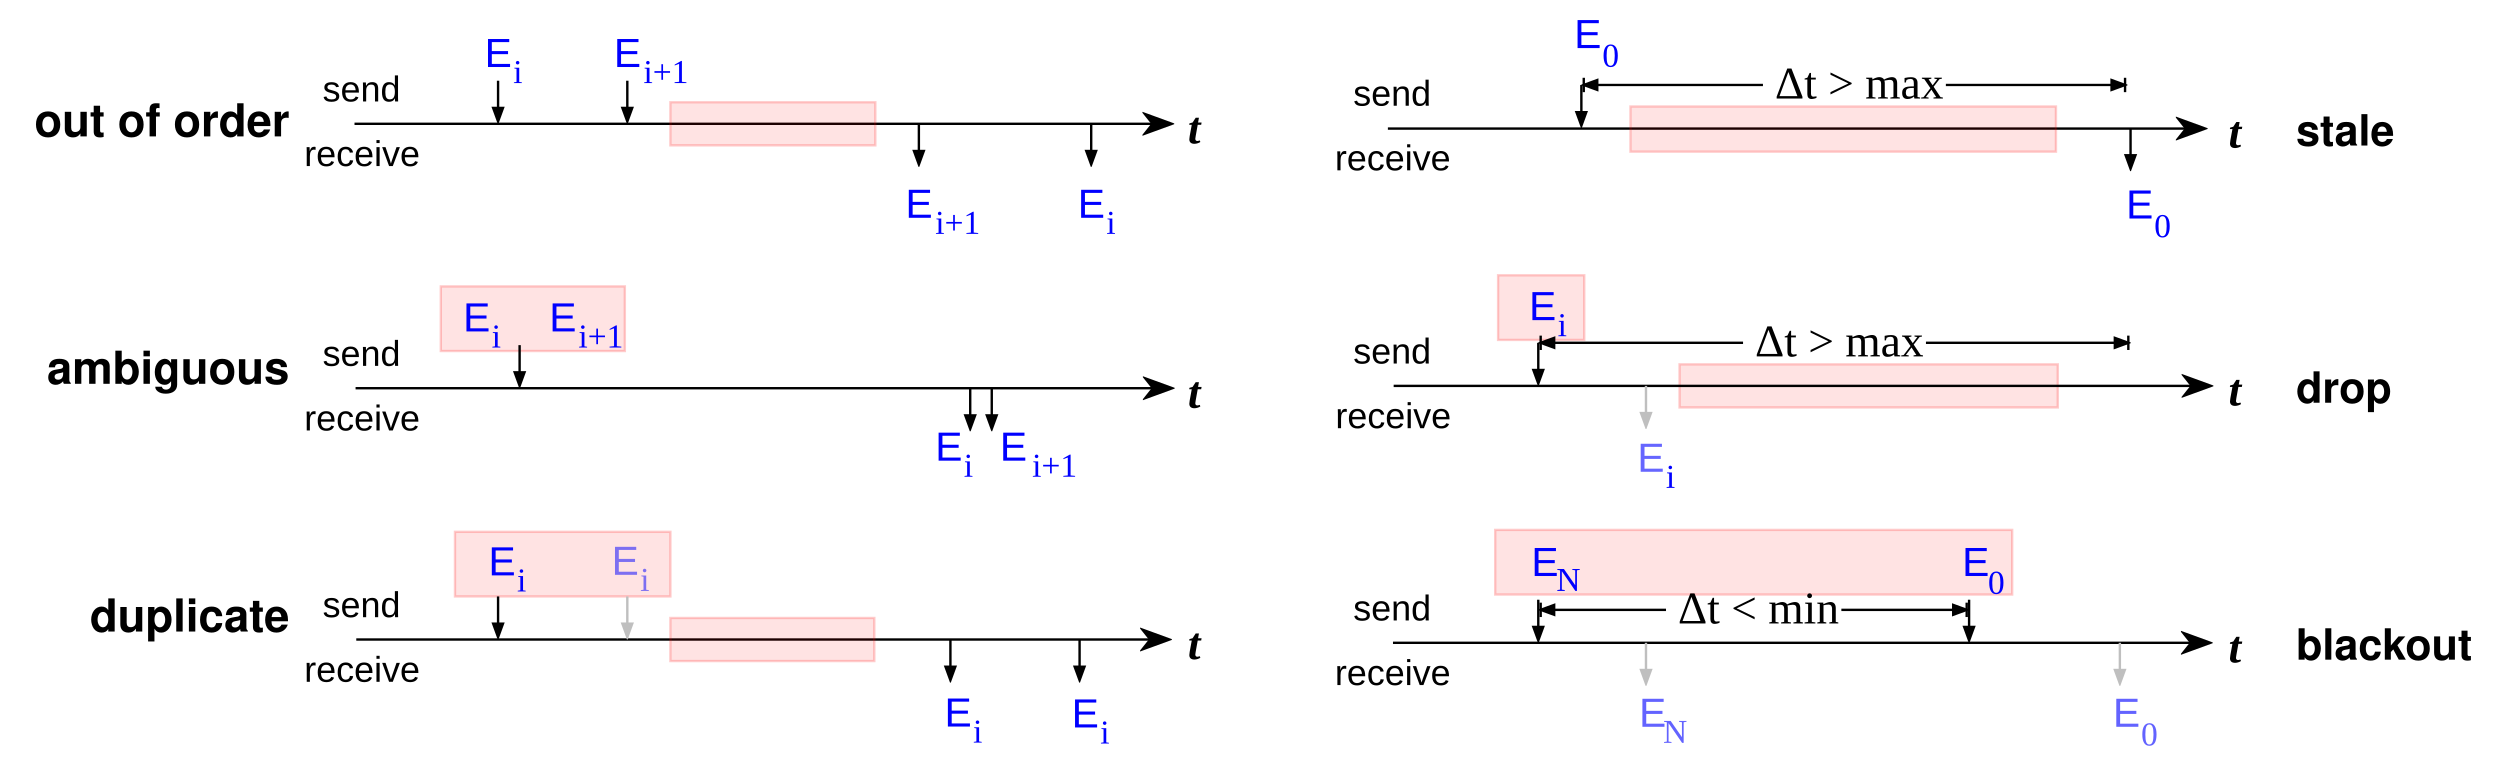
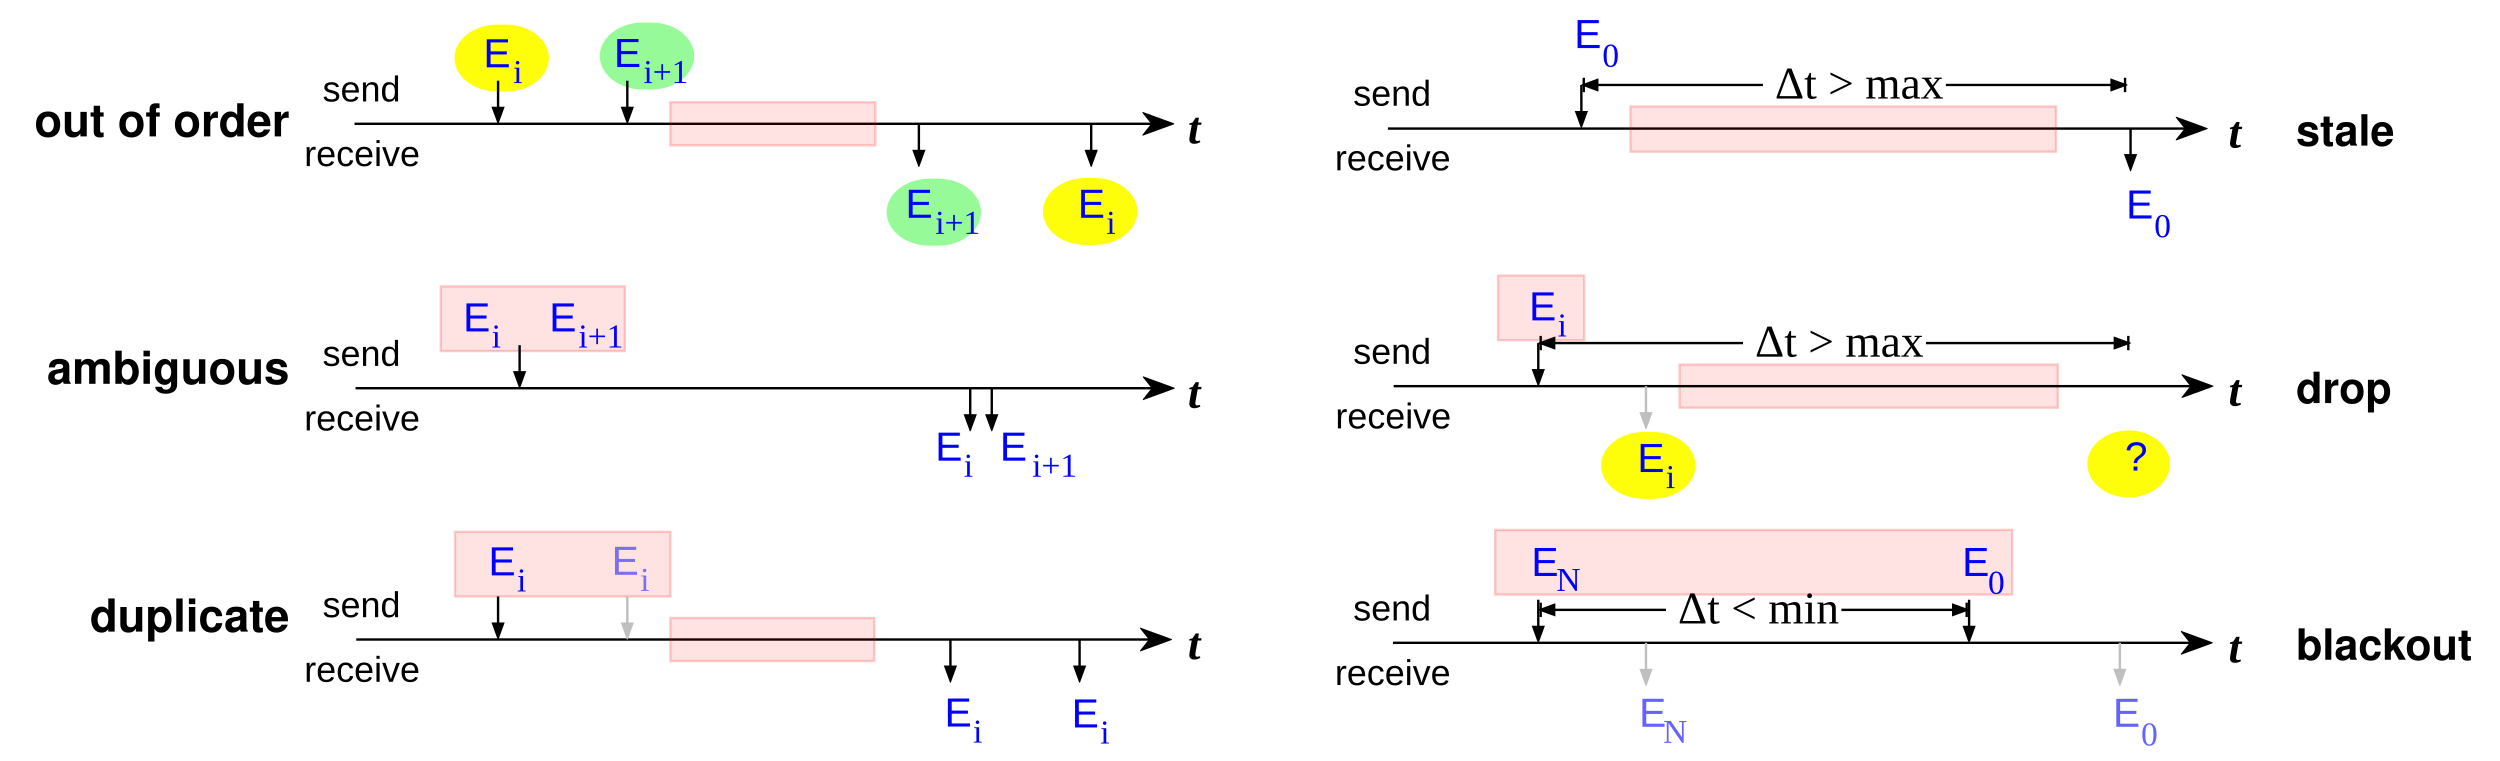
<svg xmlns="http://www.w3.org/2000/svg" width="100%" height="100%" version="1.1" viewBox="-5.395 -102.536 1044.558 317.848" style="background-color:#FFFFFF">
  <defs>
    <clipPath id="clip_0">
      <path d="M -5.395,-102.536 l 1044.558,0 l 0,317.848 l -1044.558,0 z M 731.208,-80.556 l 76.424,0 l 0,27.041 l -76.424,0 z " clip-rule="evenodd" />
    </clipPath>
    <clipPath id="clip_1">
-       <path d="M -5.395,-102.536 l 1044.558,0 l 0,317.848 l -1044.558,0 z M 722.891,27.178 l 76.424,0 l 0,27.041 l -76.424,0 z " clip-rule="evenodd" />
+       <path d="M -5.395,-102.536 l 1044.558,0 l 0,317.848 l -1044.558,0 z M 722.891,27.286 l 76.424,0 l 0,27.041 l -76.424,0 z " clip-rule="evenodd" />
    </clipPath>
    <clipPath id="clip_2">
      <path d="M -5.395,-102.536 l 1044.558,0 l 0,317.848 l -1044.558,0 z M 690.701,138.751 l 73.27,0 l 0,27.041 l -73.27,0 z " clip-rule="evenodd" />
    </clipPath>
  </defs>
  <marker id="marker1" markerUnits="strokeWidth" orient="auto" refX="-7.87" refY="0" markerWidth="13.272" markerHeight="10.23" viewBox="-12.272 -5.115 13.272 10.23">
    <path d="M-11.272 -4.115 L0 0 L-11.272 4.115 L-8 -3.496911E-07 Z " fill="#000000" fill-opacity="1" stroke="#000000" stroke-opacity="1" />
  </marker>
  <marker id="marker2" markerUnits="strokeWidth" orient="auto" refX="-5.086" refY="0" markerWidth="7.636" markerHeight="6.115" viewBox="-6.636 -3.057 7.636 6.115">
    <path d="M-5.636 -2.057 L0 0 L-5.636 2.057 Z " fill="#000000" fill-opacity="1" stroke="#000000" stroke-opacity="1" />
  </marker>
  <marker id="marker3" markerUnits="strokeWidth" orient="auto" refX="-5.086" refY="0" markerWidth="7.636" markerHeight="6.115" viewBox="-6.636 -3.057 7.636 6.115">
    <path d="M-5.636 -2.057 L0 0 L-5.636 2.057 Z " fill="#000000" fill-opacity="1" stroke="#000000" stroke-opacity="1" />
  </marker>
  <marker id="marker4" markerUnits="strokeWidth" orient="auto" refX="5.086" refY="0" markerWidth="7.636" markerHeight="8" viewBox="-1 -4 7.636 8">
    <path d="M5.636 2.057 L0 0 L5.636 -2.057 Z " fill="#000000" fill-opacity="1" stroke="#000000" stroke-opacity="1" />
    <path d="M1.311342E-07 3 L-1.311342E-07 -3" fill="#000000" fill-opacity="1" stroke="#000000" stroke-opacity="1" />
  </marker>
  <marker id="marker5" markerUnits="strokeWidth" orient="auto" refX="-5.086" refY="0" markerWidth="7.636" markerHeight="8" viewBox="-6.636 -4 7.636 8">
    <path d="M-5.636 -2.057 L0 0 L-5.636 2.057 Z " fill="#000000" fill-opacity="1" stroke="#000000" stroke-opacity="1" />
    <path d="M1.311342E-07 -3 L-1.311342E-07 3" fill="#000000" fill-opacity="1" stroke="#000000" stroke-opacity="1" />
  </marker>
  <marker id="marker6" markerUnits="strokeWidth" orient="auto" refX="-7.87" refY="0" markerWidth="13.272" markerHeight="10.23" viewBox="-12.272 -5.115 13.272 10.23">
    <path d="M-11.272 -4.115 L0 0 L-11.272 4.115 L-8 -3.496911E-07 Z " fill="#000000" fill-opacity="1" stroke="#000000" stroke-opacity="1" />
  </marker>
  <marker id="marker7" markerUnits="strokeWidth" orient="auto" refX="-5.086" refY="0" markerWidth="7.636" markerHeight="6.115" viewBox="-6.636 -3.057 7.636 6.115">
    <path d="M-5.636 -2.057 L0 0 L-5.636 2.057 Z " fill="#000000" fill-opacity="1" stroke="#000000" stroke-opacity="1" />
  </marker>
  <marker id="marker8" markerUnits="strokeWidth" orient="auto" refX="-5.086" refY="0" markerWidth="7.636" markerHeight="6.115" viewBox="-6.636 -3.057 7.636 6.115">
    <path d="M-5.636 -2.057 L0 0 L-5.636 2.057 Z " fill="#BFBFBF" fill-opacity="1" stroke="#BFBFBF" stroke-opacity="1" />
  </marker>
  <marker id="marker9" markerUnits="strokeWidth" orient="auto" refX="-5.086" refY="0" markerWidth="7.636" markerHeight="6.115" viewBox="-6.636 -3.057 7.636 6.115">
    <path d="M-5.636 -2.057 L0 0 L-5.636 2.057 Z " fill="#000000" fill-opacity="1" stroke="#000000" stroke-opacity="1" />
  </marker>
  <marker id="marker10" markerUnits="strokeWidth" orient="auto" refX="-5.086" refY="0" markerWidth="7.636" markerHeight="6.115" viewBox="-6.636 -3.057 7.636 6.115">
    <path d="M-5.636 -2.057 L0 0 L-5.636 2.057 Z " fill="#000000" fill-opacity="1" stroke="#000000" stroke-opacity="1" />
  </marker>
  <marker id="marker11" markerUnits="strokeWidth" orient="auto" refX="-7.87" refY="0" markerWidth="13.272" markerHeight="10.23" viewBox="-12.272 -5.115 13.272 10.23">
    <path d="M-11.272 -4.115 L0 0 L-11.272 4.115 L-8 -3.496911E-07 Z " fill="#000000" fill-opacity="1" stroke="#000000" stroke-opacity="1" />
  </marker>
  <marker id="marker12" markerUnits="strokeWidth" orient="auto" refX="-5.086" refY="0" markerWidth="7.636" markerHeight="6.115" viewBox="-6.636 -3.057 7.636 6.115">
    <path d="M-5.636 -2.057 L0 0 L-5.636 2.057 Z " fill="#000000" fill-opacity="1" stroke="#000000" stroke-opacity="1" />
  </marker>
  <marker id="marker13" markerUnits="strokeWidth" orient="auto" refX="-5.086" refY="0" markerWidth="7.636" markerHeight="6.115" viewBox="-6.636 -3.057 7.636 6.115">
    <path d="M-5.636 -2.057 L0 0 L-5.636 2.057 Z " fill="#000000" fill-opacity="1" stroke="#000000" stroke-opacity="1" />
  </marker>
  <marker id="marker14" markerUnits="strokeWidth" orient="auto" refX="-5.086" refY="0" markerWidth="7.636" markerHeight="6.115" viewBox="-6.636 -3.057 7.636 6.115">
    <path d="M-5.636 -2.057 L0 0 L-5.636 2.057 Z " fill="#000000" fill-opacity="1" stroke="#000000" stroke-opacity="1" />
  </marker>
  <marker id="marker15" markerUnits="strokeWidth" orient="auto" refX="-7.87" refY="0" markerWidth="13.272" markerHeight="10.23" viewBox="-12.272 -5.115 13.272 10.23">
    <path d="M-11.272 -4.115 L0 0 L-11.272 4.115 L-8 -3.496911E-07 Z " fill="#000000" fill-opacity="1" stroke="#000000" stroke-opacity="1" />
  </marker>
  <marker id="marker16" markerUnits="strokeWidth" orient="auto" refX="-5.086" refY="0" markerWidth="7.636" markerHeight="6.115" viewBox="-6.636 -3.057 7.636 6.115">
    <path d="M-5.636 -2.057 L0 0 L-5.636 2.057 Z " fill="#000000" fill-opacity="1" stroke="#000000" stroke-opacity="1" />
  </marker>
  <marker id="marker17" markerUnits="strokeWidth" orient="auto" refX="-5.086" refY="0" markerWidth="7.636" markerHeight="6.115" viewBox="-6.636 -3.057 7.636 6.115">
    <path d="M-5.636 -2.057 L0 0 L-5.636 2.057 Z " fill="#000000" fill-opacity="1" stroke="#000000" stroke-opacity="1" />
  </marker>
  <marker id="marker18" markerUnits="strokeWidth" orient="auto" refX="-5.086" refY="0" markerWidth="7.636" markerHeight="6.115" viewBox="-6.636 -3.057 7.636 6.115">
    <path d="M-5.636 -2.057 L0 0 L-5.636 2.057 Z " fill="#000000" fill-opacity="1" stroke="#000000" stroke-opacity="1" />
  </marker>
  <marker id="marker19" markerUnits="strokeWidth" orient="auto" refX="-5.086" refY="0" markerWidth="7.636" markerHeight="6.115" viewBox="-6.636 -3.057 7.636 6.115">
    <path d="M-5.636 -2.057 L0 0 L-5.636 2.057 Z " fill="#000000" fill-opacity="1" stroke="#000000" stroke-opacity="1" />
  </marker>
  <marker id="marker20" markerUnits="strokeWidth" orient="auto" refX="-7.87" refY="0" markerWidth="13.272" markerHeight="10.23" viewBox="-12.272 -5.115 13.272 10.23">
    <path d="M-11.272 -4.115 L0 0 L-11.272 4.115 L-8 -3.496911E-07 Z " fill="#000000" fill-opacity="1" stroke="#000000" stroke-opacity="1" />
  </marker>
  <marker id="marker21" markerUnits="strokeWidth" orient="auto" refX="-5.086" refY="0" markerWidth="7.636" markerHeight="6.115" viewBox="-6.636 -3.057 7.636 6.115">
    <path d="M-5.636 -2.057 L0 0 L-5.636 2.057 Z " fill="#BFBFBF" fill-opacity="1" stroke="#BFBFBF" stroke-opacity="1" />
  </marker>
  <marker id="marker22" markerUnits="strokeWidth" orient="auto" refX="5.086" refY="0" markerWidth="7.636" markerHeight="8" viewBox="-1 -4 7.636 8">
    <path d="M5.636 2.057 L0 0 L5.636 -2.057 Z " fill="#000000" fill-opacity="1" stroke="#000000" stroke-opacity="1" />
    <path d="M1.311342E-07 3 L-1.311342E-07 -3" fill="#000000" fill-opacity="1" stroke="#000000" stroke-opacity="1" />
  </marker>
  <marker id="marker23" markerUnits="strokeWidth" orient="auto" refX="-5.086" refY="0" markerWidth="7.636" markerHeight="8" viewBox="-6.636 -4 7.636 8">
    <path d="M-5.636 -2.057 L0 0 L-5.636 2.057 Z " fill="#000000" fill-opacity="1" stroke="#000000" stroke-opacity="1" />
    <path d="M1.311342E-07 -3 L-1.311342E-07 3" fill="#000000" fill-opacity="1" stroke="#000000" stroke-opacity="1" />
  </marker>
  <marker id="marker24" markerUnits="strokeWidth" orient="auto" refX="-5.086" refY="0" markerWidth="7.636" markerHeight="6.115" viewBox="-6.636 -3.057 7.636 6.115">
    <path d="M-5.636 -2.057 L0 0 L-5.636 2.057 Z " fill="#000000" fill-opacity="1" stroke="#000000" stroke-opacity="1" />
  </marker>
  <marker id="marker25" markerUnits="strokeWidth" orient="auto" refX="-7.87" refY="0" markerWidth="13.272" markerHeight="10.23" viewBox="-12.272 -5.115 13.272 10.23">
    <path d="M-11.272 -4.115 L0 0 L-11.272 4.115 L-8 -3.496911E-07 Z " fill="#000000" fill-opacity="1" stroke="#000000" stroke-opacity="1" />
  </marker>
  <marker id="marker26" markerUnits="strokeWidth" orient="auto" refX="-5.086" refY="0" markerWidth="7.636" markerHeight="6.115" viewBox="-6.636 -3.057 7.636 6.115">
    <path d="M-5.636 -2.057 L0 0 L-5.636 2.057 Z " fill="#BFBFBF" fill-opacity="1" stroke="#BFBFBF" stroke-opacity="1" />
  </marker>
  <marker id="marker27" markerUnits="strokeWidth" orient="auto" refX="5.086" refY="0" markerWidth="7.636" markerHeight="8" viewBox="-1 -4 7.636 8">
    <path d="M5.636 2.057 L0 0 L5.636 -2.057 Z " fill="#000000" fill-opacity="1" stroke="#000000" stroke-opacity="1" />
    <path d="M1.311342E-07 3 L-1.311342E-07 -3" fill="#000000" fill-opacity="1" stroke="#000000" stroke-opacity="1" />
  </marker>
  <marker id="marker28" markerUnits="strokeWidth" orient="auto" refX="-5.086" refY="0" markerWidth="7.636" markerHeight="8" viewBox="-6.636 -4 7.636 8">
    <path d="M-5.636 -2.057 L0 0 L-5.636 2.057 Z " fill="#000000" fill-opacity="1" stroke="#000000" stroke-opacity="1" />
    <path d="M1.311342E-07 -3 L-1.311342E-07 3" fill="#000000" fill-opacity="1" stroke="#000000" stroke-opacity="1" />
  </marker>
  <marker id="marker29" markerUnits="strokeWidth" orient="auto" refX="-5.086" refY="0" markerWidth="7.636" markerHeight="6.115" viewBox="-6.636 -3.057 7.636 6.115">
    <path d="M-5.636 -2.057 L0 0 L-5.636 2.057 Z " fill="#000000" fill-opacity="1" stroke="#000000" stroke-opacity="1" />
  </marker>
  <marker id="marker30" markerUnits="strokeWidth" orient="auto" refX="-5.086" refY="0" markerWidth="7.636" markerHeight="6.115" viewBox="-6.636 -3.057 7.636 6.115">
    <path d="M-5.636 -2.057 L0 0 L-5.636 2.057 Z " fill="#000000" fill-opacity="1" stroke="#000000" stroke-opacity="1" />
  </marker>
  <marker id="marker31" markerUnits="strokeWidth" orient="auto" refX="-5.086" refY="0" markerWidth="7.636" markerHeight="6.115" viewBox="-6.636 -3.057 7.636 6.115">
    <path d="M-5.636 -2.057 L0 0 L-5.636 2.057 Z " fill="#BFBFBF" fill-opacity="1" stroke="#BFBFBF" stroke-opacity="1" />
  </marker>
  <g id="layer1">
+     <rect x="663.582" y="77.933" width="39.443" height="27.989" rx="18" ry="18" opacity="1" fill="#FEFE0A" fill-opacity="1" />
+     <rect x="365.052" y="-27.877" width="39.443" height="27.989" rx="18" ry="18" opacity="1" fill="#95FA97" fill-opacity="1" />
+     <rect x="245.225" y="-93.119" width="39.443" height="27.989" rx="18" ry="18" opacity="1" fill="#95FA97" fill-opacity="1" />
+     <rect x="430.369" y="-28.173" width="39.443" height="27.989" rx="18" ry="18" opacity="1" fill="#FEFE0A" fill-opacity="1" />
+     <rect x="184.494" y="-92.266" width="39.443" height="27.989" rx="18" ry="18" opacity="1" fill="#FEFE0A" fill-opacity="1" />
    <g>
      <text x="652.36" y="-82.447" font-size="17" fill="#0000FF" fill-opacity="1" font-family="Arial" font-weight="normal" font-style="normal">E</text>
      <text x="664.087" y="-74.646" font-size="14" fill="#0000FF" fill-opacity="1" font-family="Times New Roman" font-weight="normal" font-style="normal">0</text>
      <line x1="574.494" y1="-48.815" x2="908.128" y2="-48.815" marker-end="url(#marker1)" opacity="1" stroke="#000000" stroke-opacity="1" stroke-width="1" stroke-linecap="butt" stroke-linejoin="miter" stroke-dasharray="none" />
      <text x="560.021" y="-58.369" font-size="15" fill="#000000" fill-opacity="1" font-family="Arial" font-weight="normal" font-style="normal">send</text>
      <text x="552.346" y="-31.369" font-size="15" fill="#000000" fill-opacity="1" font-family="Arial" font-weight="normal" font-style="normal">receive</text>
      <text x="925.725" y="-40.856" font-size="19" fill="#000000" fill-opacity="1" font-family="Times New Roman" font-weight="bold" font-style="italic">t</text>
      <line x1="655.337" y1="-67.036" x2="655.337" y2="-55.122" marker-end="url(#marker2)" opacity="1" stroke="#000000" stroke-opacity="1" stroke-width="1" stroke-linecap="butt" stroke-linejoin="miter" stroke-dasharray="none" />
      <line x1="884.799" y1="-49.036" x2="884.799" y2="-37.122" marker-end="url(#marker3)" opacity="1" stroke="#000000" stroke-opacity="1" stroke-width="1" stroke-linecap="butt" stroke-linejoin="miter" stroke-dasharray="none" />
      <line x1="661.423" y1="-67.035" x2="877.418" y2="-67.035" marker-start="url(#marker4)" marker-end="url(#marker5)" opacity="1" stroke="#000000" stroke-opacity="1" stroke-width="1" stroke-linecap="butt" stroke-linejoin="miter" stroke-dasharray="none" clip-path="url(#clip_0)" />
      <text x="736.208" y="-61.356" font-size="19" fill="#000000" fill-opacity="1" font-family="Times New Roman" font-weight="normal" font-style="normal">Δt &gt; max</text>
      <rect x="675.853" y="-58.036" width="177.779" height="18.859" opacity="1" stroke="#FF0000" stroke-opacity="0.2" stroke-width="1" stroke-linecap="butt" stroke-linejoin="miter" stroke-dasharray="none" fill="#FF0000" fill-opacity="0.11" />
-       <text x="882.956" y="-11.236" font-size="17" fill="#0000FF" fill-opacity="1" font-family="Arial" font-weight="normal" font-style="normal">E</text>
+       <text x="882.955" y="-11.236" font-size="17" fill="#0000FF" fill-opacity="1" font-family="Arial" font-weight="normal" font-style="normal">E</text>
      <text x="894.683" y="-3.434" font-size="14" fill="#0000FF" fill-opacity="1" font-family="Times New Roman" font-weight="normal" font-style="normal">0</text>
-       <text x="953.961" y="-41.718" font-size="18" fill="#000000" fill-opacity="1" font-family="Helvetica" font-weight="bold" font-style="normal">stale</text>
+       <text x="953.961" y="-41.7" font-size="18" fill="#000000" fill-opacity="1" font-family="Helvetica" font-weight="bold" font-style="normal">stale</text>
    </g>
    <g>
      <rect x="184.71" y="119.669" width="90" height="27" opacity="1" stroke="#FF0000" stroke-opacity="0.2" stroke-width="1" stroke-linecap="butt" stroke-linejoin="miter" stroke-dasharray="none" fill="#FF0000" fill-opacity="0.11" />
      <line x1="143.465" y1="164.669" x2="475.363" y2="164.669" marker-end="url(#marker6)" opacity="1" stroke="#000000" stroke-opacity="1" stroke-width="1" stroke-linecap="butt" stroke-linejoin="miter" stroke-dasharray="none" />
      <text x="129.395" y="155.336" font-size="15" fill="#000000" fill-opacity="1" font-family="Arial" font-weight="normal" font-style="normal">send</text>
      <text x="121.719" y="182.336" font-size="15" fill="#000000" fill-opacity="1" font-family="Arial" font-weight="normal" font-style="normal">receive</text>
      <text x="490.907" y="172.848" font-size="19" fill="#000000" fill-opacity="1" font-family="Times New Roman" font-weight="bold" font-style="italic">t</text>
      <line x1="202.71" y1="146.669" x2="202.71" y2="158.583" marker-end="url(#marker7)" opacity="1" stroke="#000000" stroke-opacity="1" stroke-width="1" stroke-linecap="butt" stroke-linejoin="miter" stroke-dasharray="none" />
      <line x1="256.71" y1="146.669" x2="256.71" y2="158.583" marker-end="url(#marker8)" opacity="1" stroke="#BFBFBF" stroke-opacity="1" stroke-width="1" stroke-linecap="butt" stroke-linejoin="miter" stroke-dasharray="none" />
      <line x1="391.71" y1="164.669" x2="391.71" y2="176.583" marker-end="url(#marker9)" opacity="1" stroke="#000000" stroke-opacity="1" stroke-width="1" stroke-linecap="butt" stroke-linejoin="miter" stroke-dasharray="none" />
      <line x1="445.679" y1="164.669" x2="445.679" y2="176.583" marker-end="url(#marker10)" opacity="1" stroke="#000000" stroke-opacity="1" stroke-width="1" stroke-linecap="butt" stroke-linejoin="miter" stroke-dasharray="none" />
-       <text x="32.158" y="161.339" font-size="19" fill="#000000" fill-opacity="1" font-family="Helvetica" font-weight="bold" font-style="normal">duplicate</text>
+       <text x="32.158" y="161.357" font-size="19" fill="#000000" fill-opacity="1" font-family="Helvetica" font-weight="bold" font-style="normal">duplicate</text>
      <text x="198.707" y="137.871" font-size="17" fill="#0000FF" fill-opacity="1" font-family="Arial" font-weight="normal" font-style="normal">E</text>
      <text x="210.624" y="144.59" font-size="14" fill="#0000FF" fill-opacity="1" font-family="Times New Roman" font-weight="normal" font-style="normal">i</text>
      <text x="250.173" y="137.639" font-size="17" fill="#0000FF" fill-opacity="0.51" font-family="Arial" font-weight="normal" font-style="normal">E</text>
      <text x="262.09" y="144.359" font-size="14" fill="#0000FF" fill-opacity="0.51" font-family="Times New Roman" font-weight="normal" font-style="normal">i</text>
      <text x="389.263" y="201.03" font-size="17" fill="#0000FF" fill-opacity="1" font-family="Arial" font-weight="normal" font-style="normal">E</text>
      <text x="401.18" y="207.75" font-size="14" fill="#0000FF" fill-opacity="1" font-family="Times New Roman" font-weight="normal" font-style="normal">i</text>
      <text x="442.392" y="201.414" font-size="17" fill="#0000FF" fill-opacity="1" font-family="Arial" font-weight="normal" font-style="normal">E</text>
      <text x="454.308" y="208.133" font-size="14" fill="#0000FF" fill-opacity="1" font-family="Times New Roman" font-weight="normal" font-style="normal">i</text>
      <rect x="274.71" y="155.669" width="85.202" height="18" opacity="1" stroke="#FF0000" stroke-opacity="0.2" stroke-width="1" stroke-linecap="butt" stroke-linejoin="miter" stroke-dasharray="none" fill="#FF0000" fill-opacity="0.11" />
    </g>
    <g>
      <rect x="178.787" y="17.131" width="76.891" height="27" opacity="1" stroke="#FF0000" stroke-opacity="0.2" stroke-width="1" stroke-linecap="butt" stroke-linejoin="miter" stroke-dasharray="none" fill="#FF0000" fill-opacity="0.11" />
      <line x1="143.172" y1="59.669" x2="476.534" y2="59.669" marker-end="url(#marker11)" opacity="1" stroke="#000000" stroke-opacity="1" stroke-width="1" stroke-linecap="butt" stroke-linejoin="miter" stroke-dasharray="none" />
      <text x="129.395" y="50.336" font-size="15" fill="#000000" fill-opacity="1" font-family="Arial" font-weight="normal" font-style="normal">send</text>
      <text x="121.719" y="77.335" font-size="15" fill="#000000" fill-opacity="1" font-family="Arial" font-weight="normal" font-style="normal">receive</text>
      <line x1="211.71" y1="41.669" x2="211.71" y2="53.582" marker-end="url(#marker12)" opacity="1" stroke="#000000" stroke-opacity="1" stroke-width="1" stroke-linecap="butt" stroke-linejoin="miter" stroke-dasharray="none" />
-       <text x="14.225" y="57.815" font-size="19" fill="#000000" fill-opacity="1" font-family="Helvetica" font-weight="bold" font-style="normal">ambiguous</text>
+       <text x="14.225" y="57.834" font-size="19" fill="#000000" fill-opacity="1" font-family="Helvetica" font-weight="bold" font-style="normal">ambiguous</text>
      <line x1="399.985" y1="59.669" x2="399.985" y2="71.582" marker-end="url(#marker13)" opacity="1" stroke="#000000" stroke-opacity="1" stroke-width="1" stroke-linecap="butt" stroke-linejoin="miter" stroke-dasharray="none" />
      <text x="490.907" y="67.848" font-size="19" fill="#000000" fill-opacity="1" font-family="Times New Roman" font-weight="bold" font-style="italic">t</text>
      <text x="188.113" y="35.941" font-size="17" fill="#0000FF" fill-opacity="1" font-family="Arial" font-weight="normal" font-style="normal">E</text>
      <text x="200.03" y="42.661" font-size="14" fill="#0000FF" fill-opacity="1" font-family="Times New Roman" font-weight="normal" font-style="normal">i</text>
      <text x="224.113" y="35.941" font-size="17" fill="#0000FF" fill-opacity="1" font-family="Arial" font-weight="normal" font-style="normal">E</text>
      <text x="236.274" y="42.661" font-size="14" fill="#0000FF" fill-opacity="1" font-family="Times New Roman" font-weight="normal" font-style="normal">i+1</text>
      <text x="385.388" y="89.941" font-size="17" fill="#0000FF" fill-opacity="1" font-family="Arial" font-weight="normal" font-style="normal">E</text>
      <text x="397.305" y="96.661" font-size="14" fill="#0000FF" fill-opacity="1" font-family="Times New Roman" font-weight="normal" font-style="normal">i</text>
      <text x="412.388" y="89.941" font-size="17" fill="#0000FF" fill-opacity="1" font-family="Arial" font-weight="normal" font-style="normal">E</text>
      <text x="425.86" y="96.661" font-size="14" fill="#0000FF" fill-opacity="1" font-family="Times New Roman" font-weight="normal" font-style="normal">i+1</text>
      <line x1="408.985" y1="59.669" x2="408.985" y2="71.582" marker-end="url(#marker14)" opacity="1" stroke="#000000" stroke-opacity="1" stroke-width="1" stroke-linecap="butt" stroke-linejoin="miter" stroke-dasharray="none" />
    </g>
-     <g>
-       <line x1="142.727" y1="-50.808" x2="476.347" y2="-50.808" marker-end="url(#marker15)" opacity="1" stroke="#000000" stroke-opacity="1" stroke-width="1" stroke-linecap="butt" stroke-linejoin="miter" stroke-dasharray="none" />
-       <text x="129.395" y="-60.142" font-size="15" fill="#000000" fill-opacity="1" font-family="Arial" font-weight="normal" font-style="normal">send</text>
-       <text x="121.719" y="-33.142" font-size="15" fill="#000000" fill-opacity="1" font-family="Arial" font-weight="normal" font-style="normal">receive</text>
-       <text x="490.907" y="-42.629" font-size="19" fill="#000000" fill-opacity="1" font-family="Times New Roman" font-weight="bold" font-style="italic">t</text>
-       <line x1="202.71" y1="-68.809" x2="202.71" y2="-56.895" marker-end="url(#marker16)" opacity="1" stroke="#000000" stroke-opacity="1" stroke-width="1" stroke-linecap="butt" stroke-linejoin="miter" stroke-dasharray="none" />
-       <line x1="256.71" y1="-68.809" x2="256.71" y2="-56.895" marker-end="url(#marker17)" opacity="1" stroke="#000000" stroke-opacity="1" stroke-width="1" stroke-linecap="butt" stroke-linejoin="miter" stroke-dasharray="none" />
-       <line x1="378.533" y1="-50.808" x2="378.533" y2="-38.895" marker-end="url(#marker18)" opacity="1" stroke="#000000" stroke-opacity="1" stroke-width="1" stroke-linecap="butt" stroke-linejoin="miter" stroke-dasharray="none" />
-       <line x1="450.533" y1="-50.808" x2="450.533" y2="-38.895" marker-end="url(#marker19)" opacity="1" stroke="#000000" stroke-opacity="1" stroke-width="1" stroke-linecap="butt" stroke-linejoin="miter" stroke-dasharray="none" />
-       <text x="8.965" y="-45.557" font-size="19" fill="#000000" fill-opacity="1" font-family="Helvetica" font-weight="bold" font-style="normal">out of order</text>
-       <rect x="274.71" y="-59.808" width="85.63" height="18" opacity="1" stroke="#FF0000" stroke-opacity="0.2" stroke-width="1" stroke-linecap="butt" stroke-linejoin="miter" stroke-dasharray="none" fill="#FF0000" fill-opacity="0.11" />
-       <text x="197.113" y="-74.537" font-size="17" fill="#0000FF" fill-opacity="1" font-family="Arial" font-weight="normal" font-style="normal">E</text>
-       <text x="209.03" y="-67.817" font-size="14" fill="#0000FF" fill-opacity="1" font-family="Times New Roman" font-weight="normal" font-style="normal">i</text>
-       <text x="251.113" y="-74.537" font-size="17" fill="#0000FF" fill-opacity="1" font-family="Arial" font-weight="normal" font-style="normal">E</text>
-       <text x="263.455" y="-67.817" font-size="14" fill="#0000FF" fill-opacity="1" font-family="Times New Roman" font-weight="normal" font-style="normal">i+1</text>
-       <text x="372.936" y="-11.537" font-size="17" fill="#0000FF" fill-opacity="1" font-family="Arial" font-weight="normal" font-style="normal">E</text>
-       <text x="385.376" y="-4.817" font-size="14" fill="#0000FF" fill-opacity="1" font-family="Times New Roman" font-weight="normal" font-style="normal">i+1</text>
-       <text x="444.936" y="-11.537" font-size="17" fill="#0000FF" fill-opacity="1" font-family="Arial" font-weight="normal" font-style="normal">E</text>
-       <text x="456.853" y="-4.817" font-size="14" fill="#0000FF" fill-opacity="1" font-family="Times New Roman" font-weight="normal" font-style="normal">i</text>
-     </g>
-     <g>
-       <rect x="696.367" y="49.698" width="158.031" height="18" opacity="1" stroke="#FF0000" stroke-opacity="0.2" stroke-width="1" stroke-linecap="butt" stroke-linejoin="miter" stroke-dasharray="none" fill="#FF0000" fill-opacity="0.11" />
-       <rect x="620.544" y="12.49" width="36" height="27" opacity="1" stroke="#FF0000" stroke-opacity="0.2" stroke-width="1" stroke-linecap="butt" stroke-linejoin="miter" stroke-dasharray="none" fill="#FF0000" fill-opacity="0.11" />
-       <line x1="576.908" y1="58.698" x2="910.542" y2="58.698" marker-end="url(#marker20)" opacity="1" stroke="#000000" stroke-opacity="1" stroke-width="1" stroke-linecap="butt" stroke-linejoin="miter" stroke-dasharray="none" />
-       <text x="560.021" y="49.365" font-size="15" fill="#000000" fill-opacity="1" font-family="Arial" font-weight="normal" font-style="normal">send</text>
-       <text x="552.566" y="76.365" font-size="15" fill="#000000" fill-opacity="1" font-family="Arial" font-weight="normal" font-style="normal">receive</text>
-       <text x="925.723" y="66.878" font-size="19" fill="#000000" fill-opacity="1" font-family="Times New Roman" font-weight="bold" font-style="italic">t</text>
-       <line x1="682.336" y1="58.698" x2="682.336" y2="70.612" marker-end="url(#marker21)" opacity="1" stroke="#BFBFBF" stroke-opacity="1" stroke-width="1" stroke-linecap="butt" stroke-linejoin="miter" stroke-dasharray="none" />
-       <text x="953.96" y="65.747" font-size="18" fill="#000000" fill-opacity="1" font-family="Helvetica" font-weight="bold" font-style="normal">drop</text>
-       <line x1="643.422" y1="40.698" x2="878.784" y2="40.698" marker-start="url(#marker22)" marker-end="url(#marker23)" opacity="1" stroke="#000000" stroke-opacity="1" stroke-width="1" stroke-linecap="butt" stroke-linejoin="miter" stroke-dasharray="none" clip-path="url(#clip_1)" />
-       <text x="727.891" y="46.378" font-size="19" fill="#000000" fill-opacity="1" font-family="Times New Roman" font-weight="normal" font-style="normal">Δt &gt; max</text>
-       <line x1="637.336" y1="40.698" x2="637.336" y2="52.612" marker-end="url(#marker24)" opacity="1" stroke="#000000" stroke-opacity="1" stroke-width="1" stroke-linecap="butt" stroke-linejoin="miter" stroke-dasharray="none" />
-       <text x="633.492" y="31.222" font-size="17" fill="#0000FF" fill-opacity="1" font-family="Arial" font-weight="normal" font-style="normal">E</text>
-       <text x="645.409" y="37.942" font-size="14" fill="#0000FF" fill-opacity="1" font-family="Times New Roman" font-weight="normal" font-style="normal">i</text>
-       <text x="678.731" y="94.581" font-size="17" fill="#0000FF" fill-opacity="0.6" font-family="Arial" font-weight="normal" font-style="normal">E</text>
-       <text x="690.648" y="101.301" font-size="14" fill="#0000FF" fill-opacity="1" font-family="Times New Roman" font-weight="normal" font-style="normal">i</text>
-     </g>
+     <line x1="142.726" y1="-50.808" x2="476.347" y2="-50.808" marker-end="url(#marker15)" opacity="1" stroke="#000000" stroke-opacity="1" stroke-width="1" stroke-linecap="butt" stroke-linejoin="miter" stroke-dasharray="none" />
+     <text x="129.395" y="-60.142" font-size="15" fill="#000000" fill-opacity="1" font-family="Arial" font-weight="normal" font-style="normal">send</text>
+     <text x="121.719" y="-33.142" font-size="15" fill="#000000" fill-opacity="1" font-family="Arial" font-weight="normal" font-style="normal">receive</text>
+     <text x="490.907" y="-42.629" font-size="19" fill="#000000" fill-opacity="1" font-family="Times New Roman" font-weight="bold" font-style="italic">t</text>
+     <line x1="202.71" y1="-68.809" x2="202.71" y2="-56.895" marker-end="url(#marker16)" opacity="1" stroke="#000000" stroke-opacity="1" stroke-width="1" stroke-linecap="butt" stroke-linejoin="miter" stroke-dasharray="none" />
+     <line x1="256.71" y1="-68.809" x2="256.71" y2="-56.895" marker-end="url(#marker17)" opacity="1" stroke="#000000" stroke-opacity="1" stroke-width="1" stroke-linecap="butt" stroke-linejoin="miter" stroke-dasharray="none" />
+     <line x1="378.533" y1="-50.808" x2="378.533" y2="-38.895" marker-end="url(#marker18)" opacity="1" stroke="#000000" stroke-opacity="1" stroke-width="1" stroke-linecap="butt" stroke-linejoin="miter" stroke-dasharray="none" />
+     <line x1="450.533" y1="-50.808" x2="450.533" y2="-38.895" marker-end="url(#marker19)" opacity="1" stroke="#000000" stroke-opacity="1" stroke-width="1" stroke-linecap="butt" stroke-linejoin="miter" stroke-dasharray="none" />
+     <text x="8.965" y="-45.538" font-size="19" fill="#000000" fill-opacity="1" font-family="Helvetica" font-weight="bold" font-style="normal">out of order</text>
+     <rect x="274.71" y="-59.808" width="85.63" height="18" opacity="1" stroke="#FF0000" stroke-opacity="0.2" stroke-width="1" stroke-linecap="butt" stroke-linejoin="miter" stroke-dasharray="none" fill="#FF0000" fill-opacity="0.11" />
+     <text x="196.594" y="-74.413" font-size="17" fill="#0000FF" fill-opacity="1" font-family="Arial" font-weight="normal" font-style="normal">E</text>
+     <text x="209.03" y="-67.817" font-size="14" fill="#0000FF" fill-opacity="1" font-family="Times New Roman" font-weight="normal" font-style="normal">i</text>
+     <text x="251.113" y="-74.537" font-size="17" fill="#0000FF" fill-opacity="1" font-family="Arial" font-weight="normal" font-style="normal">E</text>
+     <text x="263.455" y="-67.817" font-size="14" fill="#0000FF" fill-opacity="1" font-family="Times New Roman" font-weight="normal" font-style="normal">i+1</text>
+     <text x="372.936" y="-11.537" font-size="17" fill="#0000FF" fill-opacity="1" font-family="Arial" font-weight="normal" font-style="normal">E</text>
+     <text x="385.376" y="-4.817" font-size="14" fill="#0000FF" fill-opacity="1" font-family="Times New Roman" font-weight="normal" font-style="normal">i+1</text>
+     <text x="444.936" y="-11.537" font-size="17" fill="#0000FF" fill-opacity="1" font-family="Arial" font-weight="normal" font-style="normal">E</text>
+     <text x="456.853" y="-4.817" font-size="14" fill="#0000FF" fill-opacity="1" font-family="Times New Roman" font-weight="normal" font-style="normal">i</text>
+     <rect x="696.367" y="49.807" width="158.031" height="18" opacity="1" stroke="#FF0000" stroke-opacity="0.2" stroke-width="1" stroke-linecap="butt" stroke-linejoin="miter" stroke-dasharray="none" fill="#FF0000" fill-opacity="0.11" />
+     <rect x="620.544" y="12.599" width="36" height="27" opacity="1" stroke="#FF0000" stroke-opacity="0.2" stroke-width="1" stroke-linecap="butt" stroke-linejoin="miter" stroke-dasharray="none" fill="#FF0000" fill-opacity="0.11" />
+     <line x1="576.908" y1="58.807" x2="910.542" y2="58.807" marker-end="url(#marker20)" opacity="1" stroke="#000000" stroke-opacity="1" stroke-width="1" stroke-linecap="butt" stroke-linejoin="miter" stroke-dasharray="none" />
+     <text x="560.021" y="49.474" font-size="15" fill="#000000" fill-opacity="1" font-family="Arial" font-weight="normal" font-style="normal">send</text>
+     <text x="552.566" y="76.474" font-size="15" fill="#000000" fill-opacity="1" font-family="Arial" font-weight="normal" font-style="normal">receive</text>
+     <text x="925.723" y="66.986" font-size="19" fill="#000000" fill-opacity="1" font-family="Times New Roman" font-weight="bold" font-style="italic">t</text>
+     <line x1="682.336" y1="58.807" x2="682.336" y2="70.721" marker-end="url(#marker21)" opacity="1" stroke="#BFBFBF" stroke-opacity="1" stroke-width="1" stroke-linecap="butt" stroke-linejoin="miter" stroke-dasharray="none" />
+     <text x="953.959" y="65.873" font-size="18" fill="#000000" fill-opacity="1" font-family="Helvetica" font-weight="bold" font-style="normal">drop</text>
+     <line x1="643.422" y1="40.807" x2="878.784" y2="40.807" marker-start="url(#marker22)" marker-end="url(#marker23)" opacity="1" stroke="#000000" stroke-opacity="1" stroke-width="1" stroke-linecap="butt" stroke-linejoin="miter" stroke-dasharray="none" clip-path="url(#clip_1)" />
+     <text x="727.891" y="46.486" font-size="19" fill="#000000" fill-opacity="1" font-family="Times New Roman" font-weight="normal" font-style="normal">Δt &gt; max</text>
+     <line x1="637.336" y1="40.807" x2="637.336" y2="52.721" marker-end="url(#marker24)" opacity="1" stroke="#000000" stroke-opacity="1" stroke-width="1" stroke-linecap="butt" stroke-linejoin="miter" stroke-dasharray="none" />
+     <text x="633.492" y="31.331" font-size="17" fill="#0000FF" fill-opacity="1" font-family="Arial" font-weight="normal" font-style="normal">E</text>
+     <text x="645.409" y="38.05" font-size="14" fill="#0000FF" fill-opacity="1" font-family="Times New Roman" font-weight="normal" font-style="normal">i</text>
+     <text x="678.731" y="94.69" font-size="17" fill="#0000FF" fill-opacity="1" font-family="Arial" font-weight="normal" font-style="normal">E</text>
+     <text x="690.648" y="101.41" font-size="14" fill="#0000FF" fill-opacity="1" font-family="Times New Roman" font-weight="normal" font-style="normal">i</text>
    <g>
      <rect x="619.336" y="118.868" width="216" height="27" opacity="1" stroke="#FF0000" stroke-opacity="0.2" stroke-width="1" stroke-linecap="butt" stroke-linejoin="miter" stroke-dasharray="none" fill="#FF0000" fill-opacity="0.11" />
      <line x1="576.625" y1="166.044" x2="910.259" y2="166.044" marker-end="url(#marker25)" opacity="1" stroke="#000000" stroke-opacity="1" stroke-width="1" stroke-linecap="butt" stroke-linejoin="miter" stroke-dasharray="none" />
      <text x="560.021" y="156.711" font-size="15" fill="#000000" fill-opacity="1" font-family="Arial" font-weight="normal" font-style="normal">send</text>
      <text x="552.346" y="183.711" font-size="15" fill="#000000" fill-opacity="1" font-family="Arial" font-weight="normal" font-style="normal">receive</text>
      <text x="925.723" y="174.223" font-size="19" fill="#000000" fill-opacity="1" font-family="Times New Roman" font-weight="bold" font-style="italic">t</text>
      <line x1="682.336" y1="166.044" x2="682.336" y2="177.958" marker-end="url(#marker26)" opacity="1" stroke="#BFBFBF" stroke-opacity="1" stroke-width="1" stroke-linecap="butt" stroke-linejoin="miter" stroke-dasharray="none" />
-       <text x="953.96" y="173.093" font-size="18" fill="#000000" fill-opacity="1" font-family="Helvetica" font-weight="bold" font-style="normal">blackout</text>
+       <text x="953.959" y="173.11" font-size="18" fill="#000000" fill-opacity="1" font-family="Helvetica" font-weight="bold" font-style="normal">blackout</text>
      <text x="679.455" y="201.133" font-size="17" fill="#0000FF" fill-opacity="0.61" font-family="Arial" font-weight="normal" font-style="normal">E</text>
      <text x="689.47" y="207.853" font-size="14" fill="#0000FF" fill-opacity="0.61" font-family="Times New Roman" font-weight="normal" font-style="normal">N</text>
      <line x1="643.422" y1="152.272" x2="811.25" y2="152.272" marker-start="url(#marker27)" marker-end="url(#marker28)" opacity="1" stroke="#000000" stroke-opacity="1" stroke-width="1" stroke-linecap="butt" stroke-linejoin="miter" stroke-dasharray="none" clip-path="url(#clip_2)" />
      <text x="695.701" y="157.951" font-size="19" fill="#000000" fill-opacity="1" font-family="Times New Roman" font-weight="normal" font-style="normal">Δt &lt; min</text>
      <line x1="637.336" y1="148.044" x2="637.336" y2="159.958" marker-end="url(#marker29)" opacity="1" stroke="#000000" stroke-opacity="1" stroke-width="1" stroke-linecap="butt" stroke-linejoin="miter" stroke-dasharray="none" />
      <text x="634.455" y="138.133" font-size="17" fill="#0000FF" fill-opacity="1" font-family="Arial" font-weight="normal" font-style="normal">E</text>
      <text x="814.455" y="138.133" font-size="17" fill="#0000FF" fill-opacity="1" font-family="Arial" font-weight="normal" font-style="normal">E</text>
      <line x1="817.336" y1="148.044" x2="817.336" y2="159.958" marker-end="url(#marker30)" opacity="1" stroke="#000000" stroke-opacity="1" stroke-width="1" stroke-linecap="butt" stroke-linejoin="miter" stroke-dasharray="none" />
      <text x="877.455" y="201.133" font-size="17" fill="#0000FF" fill-opacity="0.61" font-family="Arial" font-weight="normal" font-style="normal">E</text>
-       <text x="889.182" y="208.935" font-size="14" fill="#0000FF" fill-opacity="0.61" font-family="Times New Roman" font-weight="normal" font-style="normal">0</text>
-       <line x1="880.336" y1="166.044" x2="880.336" y2="177.958" marker-end="url(#marker31)" opacity="1" stroke="#BFBFBF" stroke-opacity="1" stroke-width="1" stroke-linecap="butt" stroke-linejoin="miter" stroke-dasharray="none" />
+       <text x="889.181" y="208.935" font-size="14" fill="#0000FF" fill-opacity="0.61" font-family="Times New Roman" font-weight="normal" font-style="normal">0</text>
+       <line x1="880.335" y1="166.044" x2="880.335" y2="177.958" marker-end="url(#marker31)" opacity="1" stroke="#BFBFBF" stroke-opacity="1" stroke-width="1" stroke-linecap="butt" stroke-linejoin="miter" stroke-dasharray="none" />
      <text x="644.87" y="144.367" font-size="14" fill="#0000FF" fill-opacity="1" font-family="Times New Roman" font-weight="normal" font-style="normal">N</text>
      <text x="825.217" y="145.575" font-size="14" fill="#0000FF" fill-opacity="1" font-family="Times New Roman" font-weight="normal" font-style="normal">0</text>
    </g>
+     <rect x="866.749" y="77.305" width="34.481" height="27.989" rx="18" ry="18" opacity="1" fill="#FEFE0A" fill-opacity="1" />
+     <text x="882.434" y="94.062" font-size="17" fill="#0000FF" fill-opacity="1" font-family="Arial" font-weight="normal" font-style="normal">?</text>
  </g>
</svg>
